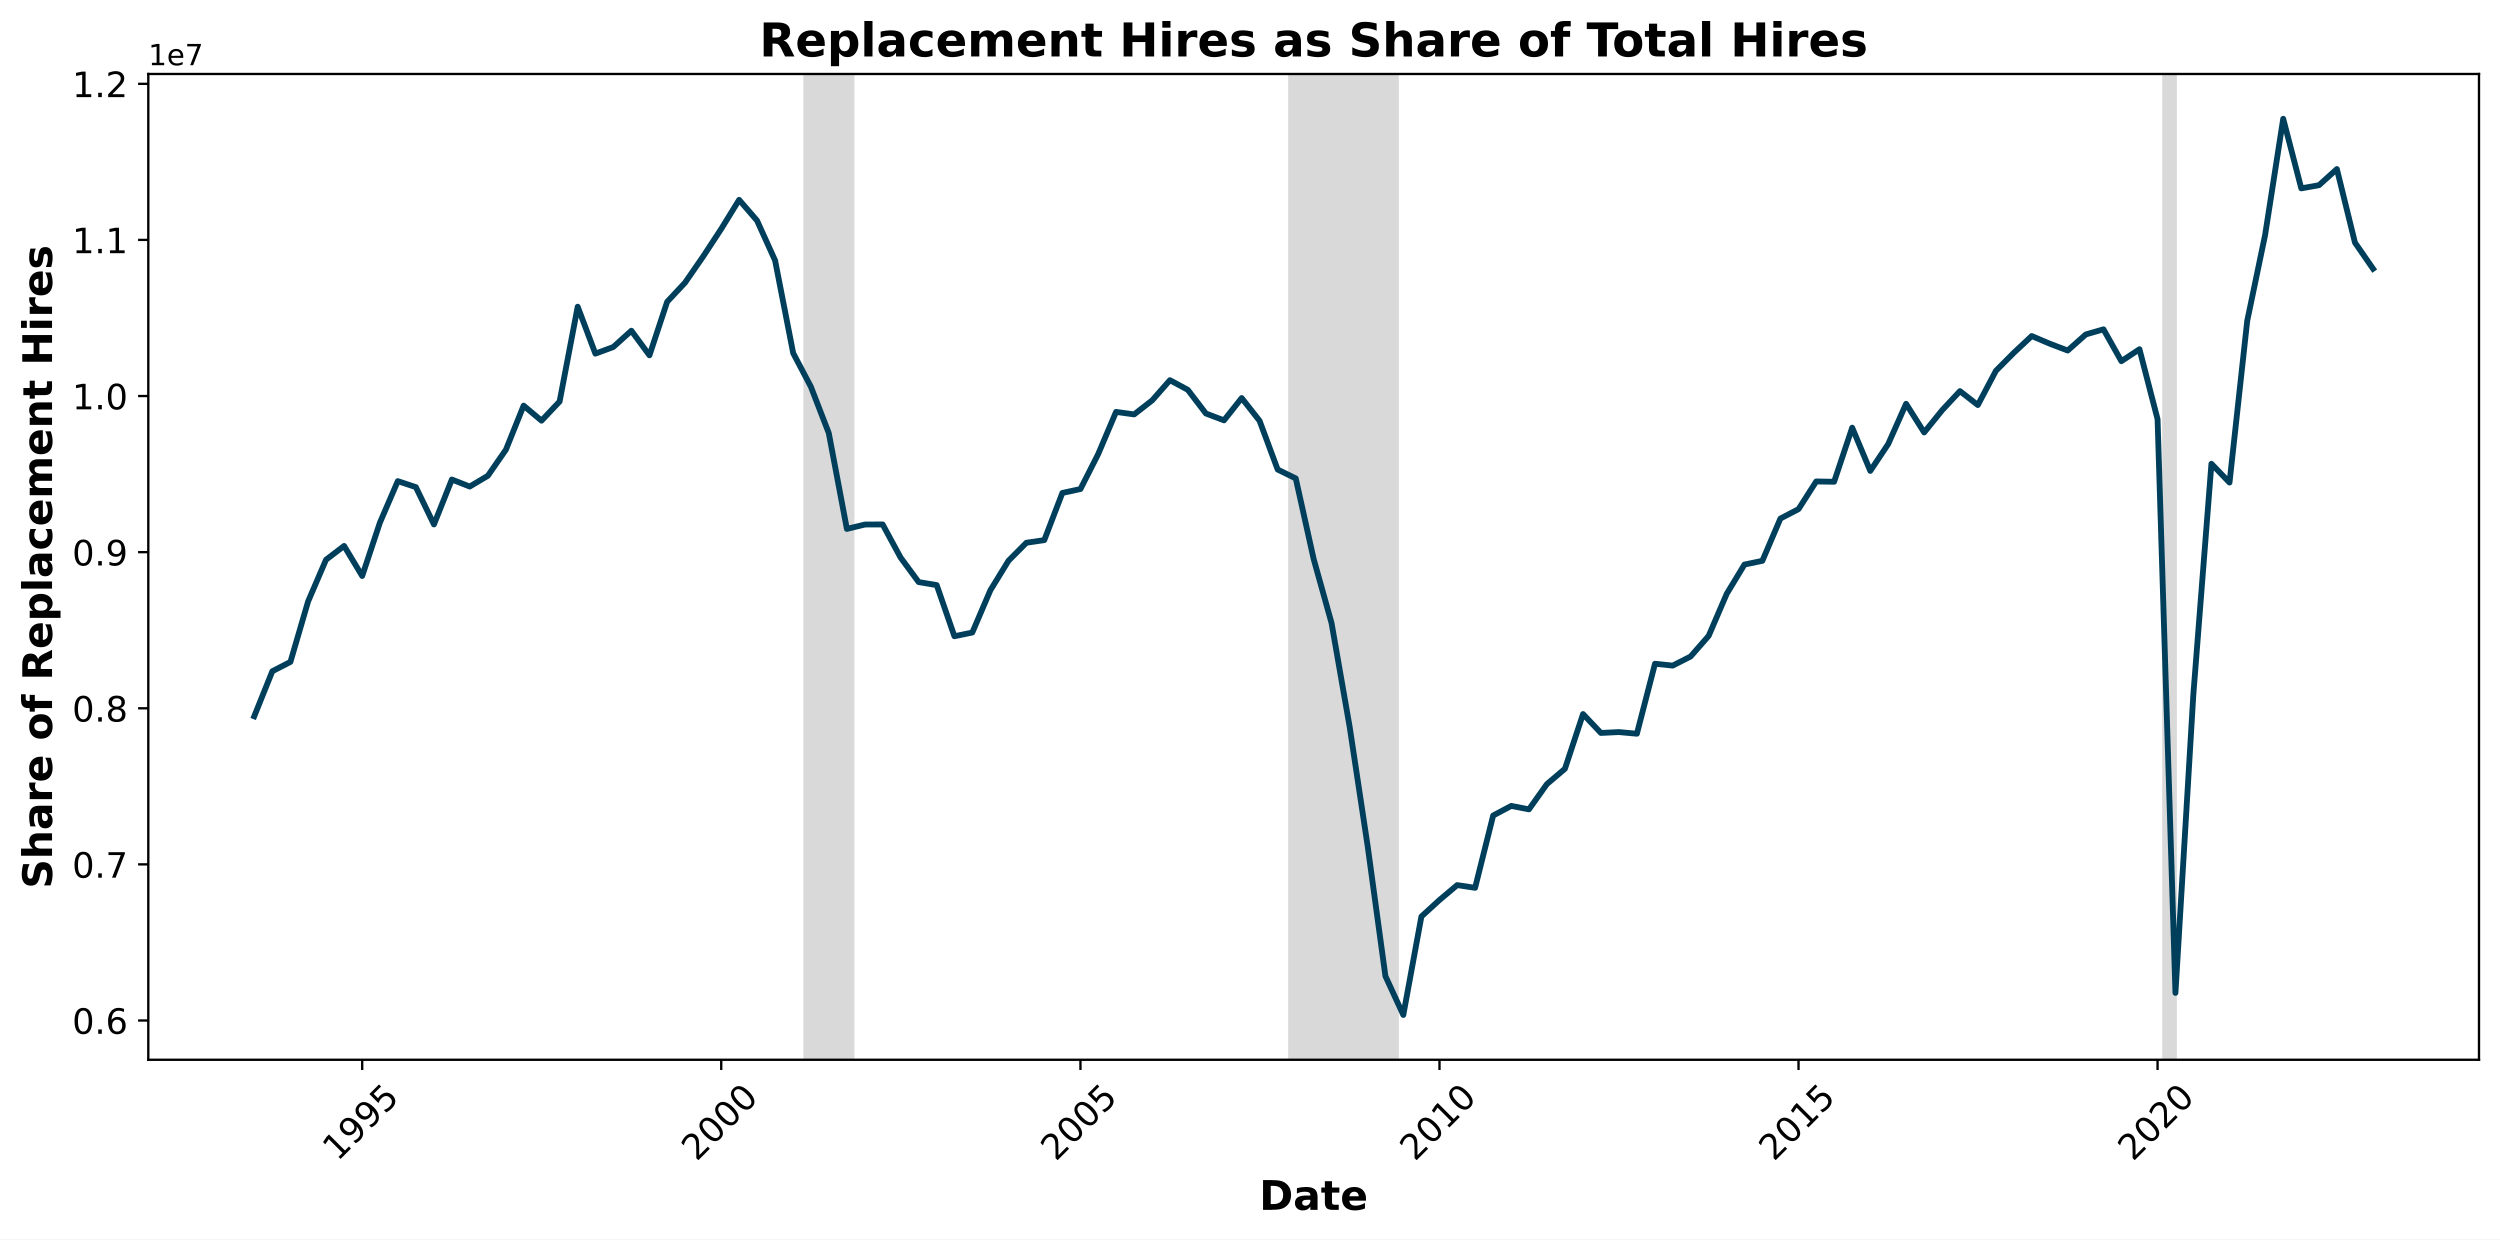
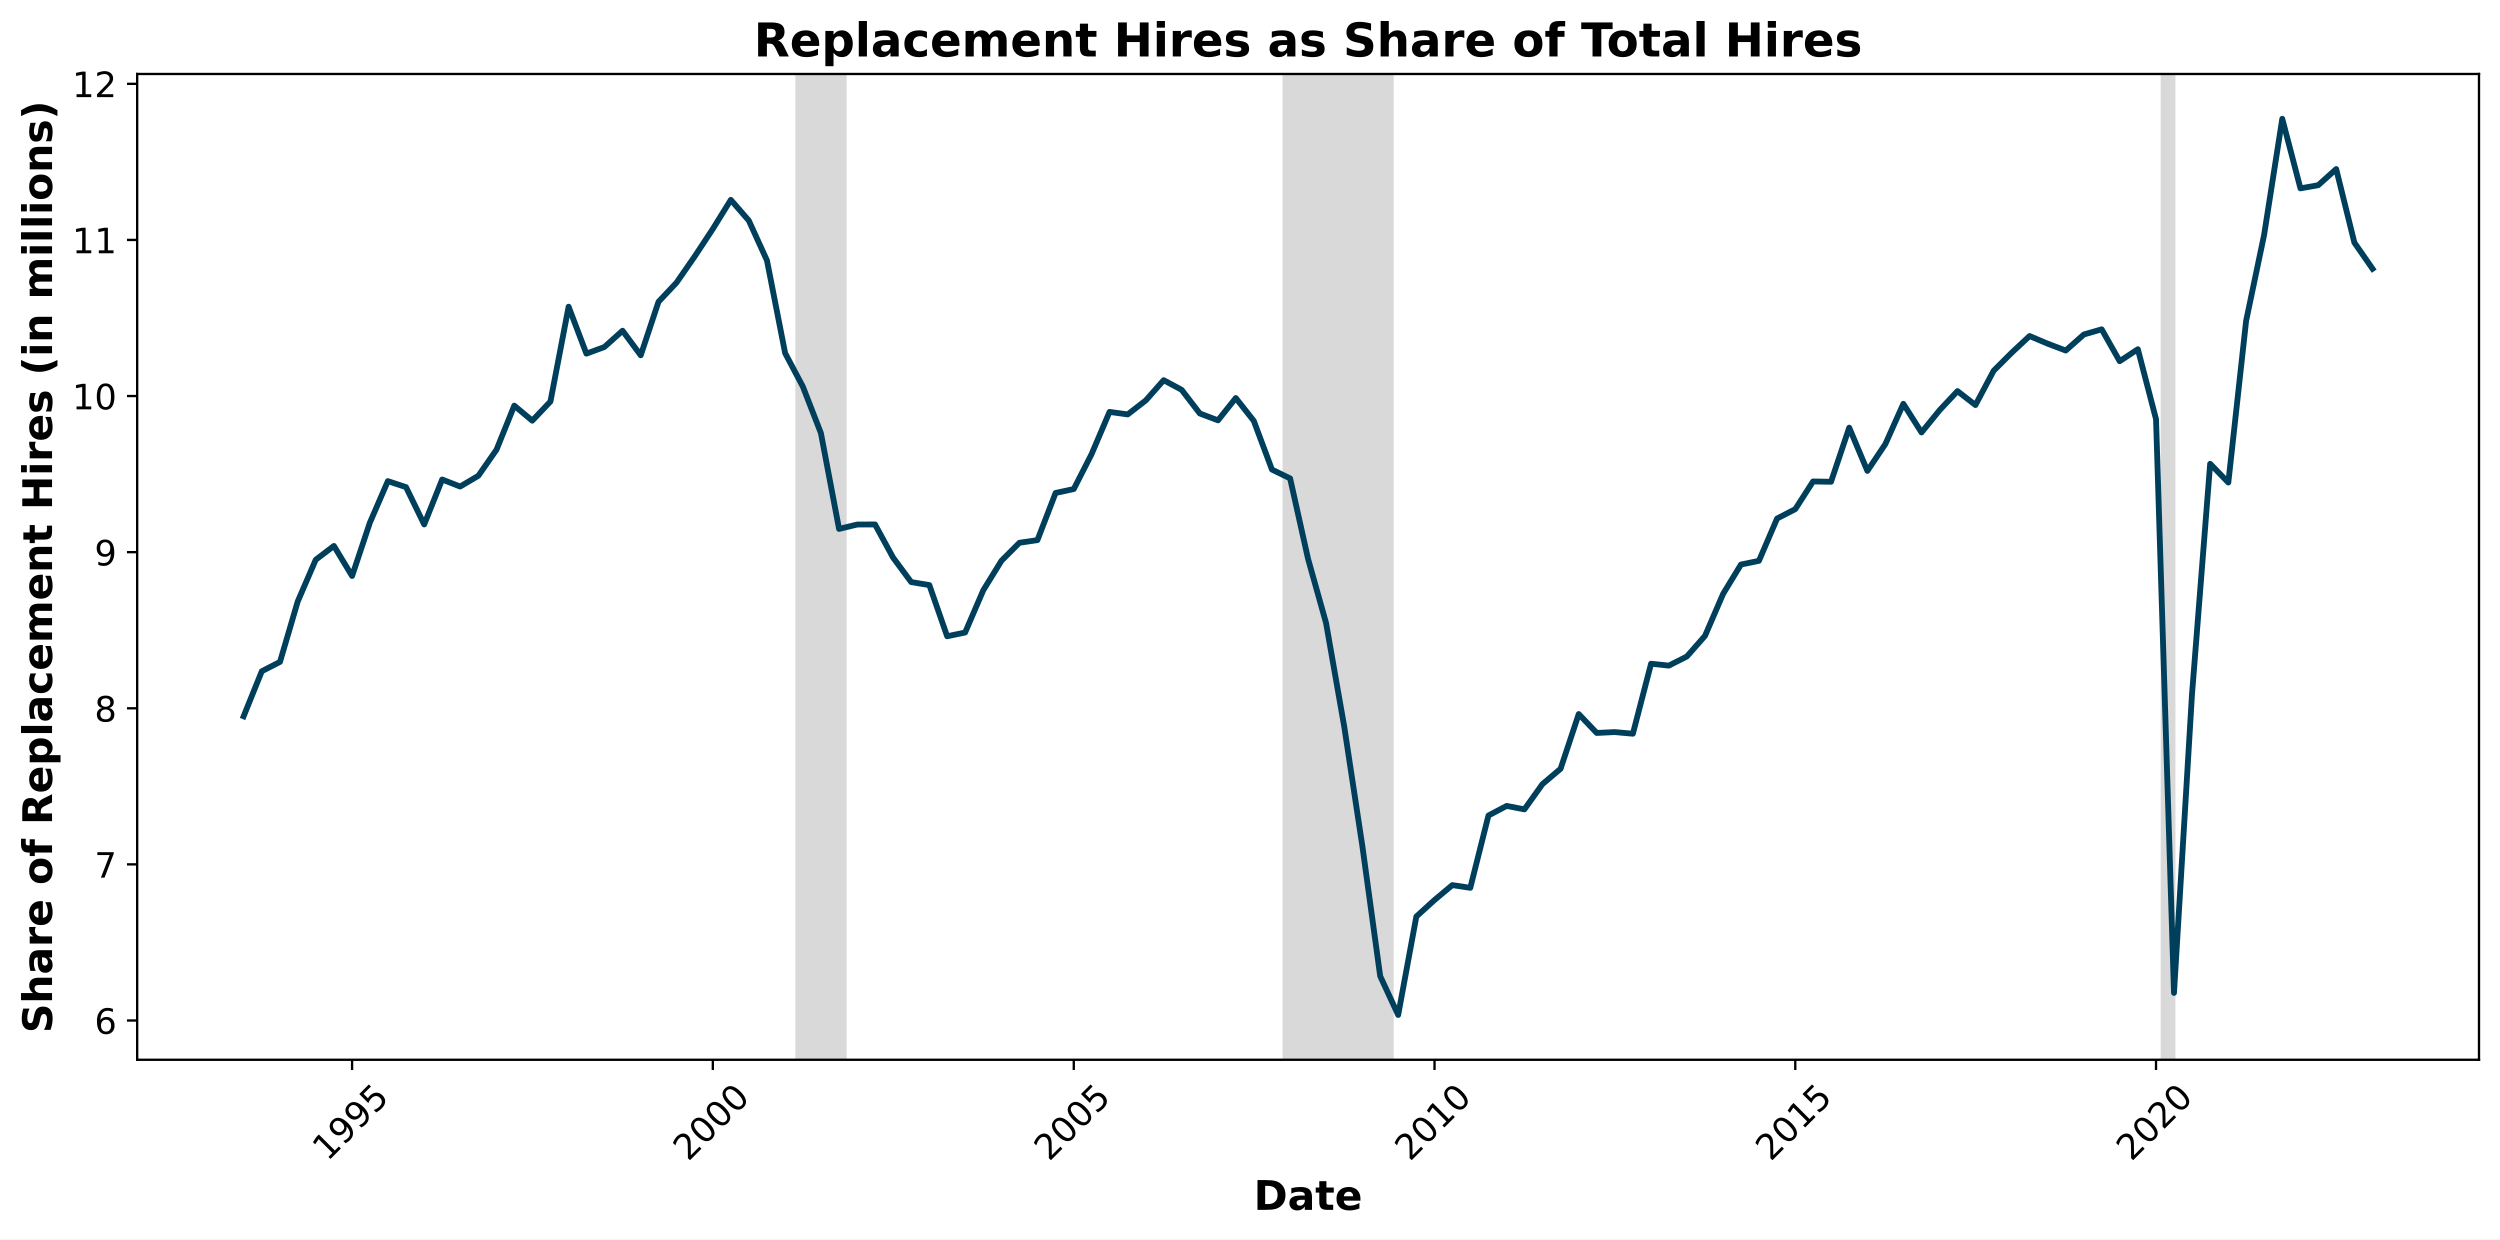
- <svg xmlns="http://www.w3.org/2000/svg" xmlns:xlink="http://www.w3.org/1999/xlink" width="856.913pt" height="424.808pt" viewBox="0 0 856.913 424.808" version="1.1">
+ <svg xmlns="http://www.w3.org/2000/svg" xmlns:xlink="http://www.w3.org/1999/xlink" width="856.909pt" height="424.808pt" viewBox="0 0 856.909 424.808" version="1.1">
  <defs>
    <style type="text/css">*{stroke-linejoin: round; stroke-linecap: butt}</style>
  </defs>
  <g id="figure_1">
    <g id="patch_1">
-       <path d="M -0 424.808  L 856.913 424.808  L 856.913 0  L -0 0  z " style="fill: #ffffff" />
+       <path d="M 0 424.808  L 856.909 424.808  L 856.909 0  L 0 0  z " style="fill: #ffffff" />
    </g>
    <g id="axes_1">
      <g id="patch_2">
-         <path d="M 50.833 363.252  L 849.713 363.252  L 849.713 25.358  L 50.833 25.358  z " style="fill: #ffffff" />
+         <path d="M 47.019 363.252  L 849.709 363.252  L 849.709 25.358  L 47.019 25.358  z " style="fill: #ffffff" />
      </g>
      <g id="patch_3">
-         <path d="M 275.853 363.252  L 292.365 363.252  L 292.365 25.358  L 275.853 25.358  z " clip-path="url(#p72fdcafdb3)" style="fill: #808080; opacity: 0.3; stroke: #808080; stroke-linejoin: miter" />
+         <path d="M 273.113 363.252  L 289.703 363.252  L 289.703 25.358  L 273.113 25.358  z " clip-path="url(#pfac99961f2)" style="fill: #808080; opacity: 0.3; stroke: #808080; stroke-linejoin: miter" />
      </g>
      <g id="patch_4">
-         <path d="M 442.051 363.252  L 478.984 363.252  L 478.984 25.358  L 442.051 25.358  z " clip-path="url(#p72fdcafdb3)" style="fill: #808080; opacity: 0.3; stroke: #808080; stroke-linejoin: miter" />
+         <path d="M 440.103 363.252  L 477.212 363.252  L 477.212 25.358  L 440.103 25.358  z " clip-path="url(#pfac99961f2)" style="fill: #808080; opacity: 0.3; stroke: #808080; stroke-linejoin: miter" />
      </g>
      <g id="patch_5">
-         <path d="M 741.624 363.252  L 745.668 363.252  L 745.668 25.358  L 741.624 25.358  z " clip-path="url(#p72fdcafdb3)" style="fill: #808080; opacity: 0.3; stroke: #808080; stroke-linejoin: miter" />
+         <path d="M 741.105 363.252  L 745.168 363.252  L 745.168 25.358  L 741.105 25.358  z " clip-path="url(#pfac99961f2)" style="fill: #808080; opacity: 0.3; stroke: #808080; stroke-linejoin: miter" />
      </g>
      <g id="matplotlib.axis_1">
        <g id="xtick_1">
          <g id="line2d_1">
            <defs>
-               <path id="m85fcc2d4ce" d="M 0 0  L 0 3.5  " style="stroke: #000000; stroke-width: 0.8" />
+               <path id="m8c2d6edac1" d="M 0 0  L 0 3.5  " style="stroke: #000000; stroke-width: 0.8" />
            </defs>
            <g>
-               <use xlink:href="#m85fcc2d4ce" x="124.146" y="363.252" style="stroke: #000000; stroke-width: 0.8" />
+               <use xlink:href="#m8c2d6edac1" x="120.682" y="363.252" style="stroke: #000000; stroke-width: 0.8" />
            </g>
          </g>
          <g id="text_1">
-             <g transform="translate(115.6899 398.2943) rotate(-45) scale(0.12 -0.12)">
+             <g transform="translate(112.2258 398.2943) rotate(-45) scale(0.12 -0.12)">
              <defs>
                <path id="DejaVuSans-31" d="M 794 531  L 1825 531  L 1825 4091  L 703 3866  L 703 4441  L 1819 4666  L 2450 4666  L 2450 531  L 3481 531  L 3481 0  L 794 0  L 794 531  z " transform="scale(0.015625)" />
                <path id="DejaVuSans-39" d="M 703 97  L 703 672  Q 941 559 1184 500  Q 1428 441 1663 441  Q 2288 441 2617 861  Q 2947 1281 2994 2138  Q 2813 1869 2534 1725  Q 2256 1581 1919 1581  Q 1219 1581 811 2004  Q 403 2428 403 3163  Q 403 3881 828 4315  Q 1253 4750 1959 4750  Q 2769 4750 3195 4129  Q 3622 3509 3622 2328  Q 3622 1225 3098 567  Q 2575 -91 1691 -91  Q 1453 -91 1209 -44  Q 966 3 703 97  z M 1959 2075  Q 2384 2075 2632 2365  Q 2881 2656 2881 3163  Q 2881 3666 2632 3958  Q 2384 4250 1959 4250  Q 1534 4250 1286 3958  Q 1038 3666 1038 3163  Q 1038 2656 1286 2365  Q 1534 2075 1959 2075  z " transform="scale(0.015625)" />
                <path id="DejaVuSans-35" d="M 691 4666  L 3169 4666  L 3169 4134  L 1269 4134  L 1269 2991  Q 1406 3038 1543 3061  Q 1681 3084 1819 3084  Q 2600 3084 3056 2656  Q 3513 2228 3513 1497  Q 3513 744 3044 326  Q 2575 -91 1722 -91  Q 1428 -91 1123 -41  Q 819 9 494 109  L 494 744  Q 775 591 1075 516  Q 1375 441 1709 441  Q 2250 441 2565 725  Q 2881 1009 2881 1497  Q 2881 1984 2565 2268  Q 2250 2553 1709 2553  Q 1456 2553 1204 2497  Q 953 2441 691 2322  L 691 4666  z " transform="scale(0.015625)" />
              </defs>
              <use xlink:href="#DejaVuSans-31" />
              <use xlink:href="#DejaVuSans-39" transform="translate(63.62305 0)" />
              <use xlink:href="#DejaVuSans-39" transform="translate(127.2461 0)" />
              <use xlink:href="#DejaVuSans-35" transform="translate(190.8691 0)" />
            </g>
          </g>
        </g>
        <g id="xtick_2">
          <g id="line2d_2">
            <g>
-               <use xlink:href="#m85fcc2d4ce" x="247.21" y="363.252" style="stroke: #000000; stroke-width: 0.8" />
+               <use xlink:href="#m8c2d6edac1" x="244.333" y="363.252" style="stroke: #000000; stroke-width: 0.8" />
            </g>
          </g>
          <g id="text_2">
-             <g transform="translate(238.7542 398.2943) rotate(-45) scale(0.12 -0.12)">
+             <g transform="translate(235.877 398.2943) rotate(-45) scale(0.12 -0.12)">
              <defs>
                <path id="DejaVuSans-32" d="M 1228 531  L 3431 531  L 3431 0  L 469 0  L 469 531  Q 828 903 1448 1529  Q 2069 2156 2228 2338  Q 2531 2678 2651 2914  Q 2772 3150 2772 3378  Q 2772 3750 2511 3984  Q 2250 4219 1831 4219  Q 1534 4219 1204 4116  Q 875 4013 500 3803  L 500 4441  Q 881 4594 1212 4672  Q 1544 4750 1819 4750  Q 2544 4750 2975 4387  Q 3406 4025 3406 3419  Q 3406 3131 3298 2873  Q 3191 2616 2906 2266  Q 2828 2175 2409 1742  Q 1991 1309 1228 531  z " transform="scale(0.015625)" />
                <path id="DejaVuSans-30" d="M 2034 4250  Q 1547 4250 1301 3770  Q 1056 3291 1056 2328  Q 1056 1369 1301 889  Q 1547 409 2034 409  Q 2525 409 2770 889  Q 3016 1369 3016 2328  Q 3016 3291 2770 3770  Q 2525 4250 2034 4250  z M 2034 4750  Q 2819 4750 3233 4129  Q 3647 3509 3647 2328  Q 3647 1150 3233 529  Q 2819 -91 2034 -91  Q 1250 -91 836 529  Q 422 1150 422 2328  Q 422 3509 836 4129  Q 1250 4750 2034 4750  z " transform="scale(0.015625)" />
              </defs>
              <use xlink:href="#DejaVuSans-32" />
              <use xlink:href="#DejaVuSans-30" transform="translate(63.62305 0)" />
              <use xlink:href="#DejaVuSans-30" transform="translate(127.2461 0)" />
              <use xlink:href="#DejaVuSans-30" transform="translate(190.8691 0)" />
            </g>
          </g>
        </g>
        <g id="xtick_3">
          <g id="line2d_3">
            <g>
-               <use xlink:href="#m85fcc2d4ce" x="370.342" y="363.252" style="stroke: #000000; stroke-width: 0.8" />
+               <use xlink:href="#m8c2d6edac1" x="368.052" y="363.252" style="stroke: #000000; stroke-width: 0.8" />
            </g>
          </g>
          <g id="text_3">
-             <g transform="translate(361.8859 398.2943) rotate(-45) scale(0.12 -0.12)">
+             <g transform="translate(359.5959 398.2943) rotate(-45) scale(0.12 -0.12)">
              <use xlink:href="#DejaVuSans-32" />
              <use xlink:href="#DejaVuSans-30" transform="translate(63.62305 0)" />
              <use xlink:href="#DejaVuSans-30" transform="translate(127.2461 0)" />
              <use xlink:href="#DejaVuSans-35" transform="translate(190.8691 0)" />
            </g>
          </g>
        </g>
        <g id="xtick_4">
          <g id="line2d_4">
            <g>
-               <use xlink:href="#m85fcc2d4ce" x="493.406" y="363.252" style="stroke: #000000; stroke-width: 0.8" />
+               <use xlink:href="#m8c2d6edac1" x="491.703" y="363.252" style="stroke: #000000; stroke-width: 0.8" />
            </g>
          </g>
          <g id="text_4">
-             <g transform="translate(484.9502 398.2943) rotate(-45) scale(0.12 -0.12)">
+             <g transform="translate(483.2471 398.2943) rotate(-45) scale(0.12 -0.12)">
              <use xlink:href="#DejaVuSans-32" />
              <use xlink:href="#DejaVuSans-30" transform="translate(63.62305 0)" />
              <use xlink:href="#DejaVuSans-31" transform="translate(127.2461 0)" />
              <use xlink:href="#DejaVuSans-30" transform="translate(190.8691 0)" />
            </g>
          </g>
        </g>
        <g id="xtick_5">
          <g id="line2d_5">
            <g>
-               <use xlink:href="#m85fcc2d4ce" x="616.471" y="363.252" style="stroke: #000000; stroke-width: 0.8" />
+               <use xlink:href="#m8c2d6edac1" x="615.354" y="363.252" style="stroke: #000000; stroke-width: 0.8" />
            </g>
          </g>
          <g id="text_5">
-             <g transform="translate(608.0145 398.2943) rotate(-45) scale(0.12 -0.12)">
+             <g transform="translate(606.8983 398.2943) rotate(-45) scale(0.12 -0.12)">
              <use xlink:href="#DejaVuSans-32" />
              <use xlink:href="#DejaVuSans-30" transform="translate(63.62305 0)" />
              <use xlink:href="#DejaVuSans-31" transform="translate(127.2461 0)" />
              <use xlink:href="#DejaVuSans-35" transform="translate(190.8691 0)" />
            </g>
          </g>
        </g>
        <g id="xtick_6">
          <g id="line2d_6">
            <g>
-               <use xlink:href="#m85fcc2d4ce" x="739.535" y="363.252" style="stroke: #000000; stroke-width: 0.8" />
+               <use xlink:href="#m8c2d6edac1" x="739.006" y="363.252" style="stroke: #000000; stroke-width: 0.8" />
            </g>
          </g>
          <g id="text_6">
-             <g transform="translate(731.0788 398.2943) rotate(-45) scale(0.12 -0.12)">
+             <g transform="translate(730.5495 398.2943) rotate(-45) scale(0.12 -0.12)">
              <use xlink:href="#DejaVuSans-32" />
              <use xlink:href="#DejaVuSans-30" transform="translate(63.62305 0)" />
              <use xlink:href="#DejaVuSans-32" transform="translate(127.2461 0)" />
              <use xlink:href="#DejaVuSans-30" transform="translate(190.8691 0)" />
            </g>
          </g>
        </g>
        <g id="text_7">
-           <g transform="translate(431.6444 414.6968) scale(0.14 -0.14)">
+           <g transform="translate(429.7356 414.6968) scale(0.14 -0.14)">
            <defs>
              <path id="DejaVuSans-Bold-44" d="M 1791 3756  L 1791 909  L 2222 909  Q 2959 909 3348 1275  Q 3738 1641 3738 2338  Q 3738 3031 3350 3393  Q 2963 3756 2222 3756  L 1791 3756  z M 588 4666  L 1856 4666  Q 2919 4666 3439 4514  Q 3959 4363 4331 4000  Q 4659 3684 4818 3271  Q 4978 2859 4978 2338  Q 4978 1809 4818 1395  Q 4659 981 4331 666  Q 3956 303 3431 151  Q 2906 0 1856 0  L 588 0  L 588 4666  z " transform="scale(0.015625)" />
              <path id="DejaVuSans-Bold-61" d="M 2106 1575  Q 1756 1575 1579 1456  Q 1403 1338 1403 1106  Q 1403 894 1545 773  Q 1688 653 1941 653  Q 2256 653 2472 879  Q 2688 1106 2688 1447  L 2688 1575  L 2106 1575  z M 3816 1997  L 3816 0  L 2688 0  L 2688 519  Q 2463 200 2181 54  Q 1900 -91 1497 -91  Q 953 -91 614 226  Q 275 544 275 1050  Q 275 1666 698 1953  Q 1122 2241 2028 2241  L 2688 2241  L 2688 2328  Q 2688 2594 2478 2717  Q 2269 2841 1825 2841  Q 1466 2841 1156 2769  Q 847 2697 581 2553  L 581 3406  Q 941 3494 1303 3539  Q 1666 3584 2028 3584  Q 2975 3584 3395 3211  Q 3816 2838 3816 1997  z " transform="scale(0.015625)" />
              <path id="DejaVuSans-Bold-74" d="M 1759 4494  L 1759 3500  L 2913 3500  L 2913 2700  L 1759 2700  L 1759 1216  Q 1759 972 1856 886  Q 1953 800 2241 800  L 2816 800  L 2816 0  L 1856 0  Q 1194 0 917 276  Q 641 553 641 1216  L 641 2700  L 84 2700  L 84 3500  L 641 3500  L 641 4494  L 1759 4494  z " transform="scale(0.015625)" />
              <path id="DejaVuSans-Bold-65" d="M 4031 1759  L 4031 1441  L 1416 1441  Q 1456 1047 1700 850  Q 1944 653 2381 653  Q 2734 653 3104 758  Q 3475 863 3866 1075  L 3866 213  Q 3469 63 3072 -14  Q 2675 -91 2278 -91  Q 1328 -91 801 392  Q 275 875 275 1747  Q 275 2603 792 3093  Q 1309 3584 2216 3584  Q 3041 3584 3536 3087  Q 4031 2591 4031 1759  z M 2881 2131  Q 2881 2450 2695 2645  Q 2509 2841 2209 2841  Q 1884 2841 1681 2658  Q 1478 2475 1428 2131  L 2881 2131  z " transform="scale(0.015625)" />
            </defs>
            <use xlink:href="#DejaVuSans-Bold-44" />
            <use xlink:href="#DejaVuSans-Bold-61" transform="translate(83.00781 0)" />
            <use xlink:href="#DejaVuSans-Bold-74" transform="translate(150.4883 0)" />
            <use xlink:href="#DejaVuSans-Bold-65" transform="translate(198.291 0)" />
          </g>
        </g>
      </g>
      <g id="matplotlib.axis_2">
        <g id="ytick_1">
          <g id="line2d_7">
            <defs>
-               <path id="m4673cfbac4" d="M 0 0  L -3.5 0  " style="stroke: #000000; stroke-width: 0.8" />
+               <path id="m850dc42716" d="M 0 0  L -3.5 0  " style="stroke: #000000; stroke-width: 0.8" />
            </defs>
            <g>
-               <use xlink:href="#m4673cfbac4" x="50.833" y="349.794" style="stroke: #000000; stroke-width: 0.8" />
+               <use xlink:href="#m850dc42716" x="47.019" y="349.794" style="stroke: #000000; stroke-width: 0.8" />
            </g>
          </g>
          <g id="text_8">
-             <g transform="translate(24.74938 354.353) scale(0.12 -0.12)">
-               <defs>
-                 <path id="DejaVuSans-2e" d="M 684 794  L 1344 794  L 1344 0  L 684 0  L 684 794  z " transform="scale(0.015625)" />
+             <g transform="translate(32.38437 354.353) scale(0.12 -0.12)">
+               <defs>
                <path id="DejaVuSans-36" d="M 2113 2584  Q 1688 2584 1439 2293  Q 1191 2003 1191 1497  Q 1191 994 1439 701  Q 1688 409 2113 409  Q 2538 409 2786 701  Q 3034 994 3034 1497  Q 3034 2003 2786 2293  Q 2538 2584 2113 2584  z M 3366 4563  L 3366 3988  Q 3128 4100 2886 4159  Q 2644 4219 2406 4219  Q 1781 4219 1451 3797  Q 1122 3375 1075 2522  Q 1259 2794 1537 2939  Q 1816 3084 2150 3084  Q 2853 3084 3261 2657  Q 3669 2231 3669 1497  Q 3669 778 3244 343  Q 2819 -91 2113 -91  Q 1303 -91 875 529  Q 447 1150 447 2328  Q 447 3434 972 4092  Q 1497 4750 2381 4750  Q 2619 4750 2861 4703  Q 3103 4656 3366 4563  z " transform="scale(0.015625)" />
              </defs>
-               <use xlink:href="#DejaVuSans-30" />
-               <use xlink:href="#DejaVuSans-2e" transform="translate(63.62305 0)" />
-               <use xlink:href="#DejaVuSans-36" transform="translate(95.41016 0)" />
+               <use xlink:href="#DejaVuSans-36" />
            </g>
          </g>
        </g>
        <g id="ytick_2">
          <g id="line2d_8">
            <g>
-               <use xlink:href="#m4673cfbac4" x="50.833" y="296.283" style="stroke: #000000; stroke-width: 0.8" />
+               <use xlink:href="#m850dc42716" x="47.019" y="296.283" style="stroke: #000000; stroke-width: 0.8" />
            </g>
          </g>
          <g id="text_9">
-             <g transform="translate(24.74938 300.8422) scale(0.12 -0.12)">
+             <g transform="translate(32.38437 300.8422) scale(0.12 -0.12)">
              <defs>
                <path id="DejaVuSans-37" d="M 525 4666  L 3525 4666  L 3525 4397  L 1831 0  L 1172 0  L 2766 4134  L 525 4134  L 525 4666  z " transform="scale(0.015625)" />
              </defs>
-               <use xlink:href="#DejaVuSans-30" />
-               <use xlink:href="#DejaVuSans-2e" transform="translate(63.62305 0)" />
-               <use xlink:href="#DejaVuSans-37" transform="translate(95.41016 0)" />
+               <use xlink:href="#DejaVuSans-37" />
            </g>
          </g>
        </g>
        <g id="ytick_3">
          <g id="line2d_9">
            <g>
-               <use xlink:href="#m4673cfbac4" x="50.833" y="242.772" style="stroke: #000000; stroke-width: 0.8" />
+               <use xlink:href="#m850dc42716" x="47.019" y="242.772" style="stroke: #000000; stroke-width: 0.8" />
            </g>
          </g>
          <g id="text_10">
-             <g transform="translate(24.74938 247.3314) scale(0.12 -0.12)">
+             <g transform="translate(32.38437 247.3314) scale(0.12 -0.12)">
              <defs>
                <path id="DejaVuSans-38" d="M 2034 2216  Q 1584 2216 1326 1975  Q 1069 1734 1069 1313  Q 1069 891 1326 650  Q 1584 409 2034 409  Q 2484 409 2743 651  Q 3003 894 3003 1313  Q 3003 1734 2745 1975  Q 2488 2216 2034 2216  z M 1403 2484  Q 997 2584 770 2862  Q 544 3141 544 3541  Q 544 4100 942 4425  Q 1341 4750 2034 4750  Q 2731 4750 3128 4425  Q 3525 4100 3525 3541  Q 3525 3141 3298 2862  Q 3072 2584 2669 2484  Q 3125 2378 3379 2068  Q 3634 1759 3634 1313  Q 3634 634 3220 271  Q 2806 -91 2034 -91  Q 1263 -91 848 271  Q 434 634 434 1313  Q 434 1759 690 2068  Q 947 2378 1403 2484  z M 1172 3481  Q 1172 3119 1398 2916  Q 1625 2713 2034 2713  Q 2441 2713 2670 2916  Q 2900 3119 2900 3481  Q 2900 3844 2670 4047  Q 2441 4250 2034 4250  Q 1625 4250 1398 4047  Q 1172 3844 1172 3481  z " transform="scale(0.015625)" />
              </defs>
-               <use xlink:href="#DejaVuSans-30" />
-               <use xlink:href="#DejaVuSans-2e" transform="translate(63.62305 0)" />
-               <use xlink:href="#DejaVuSans-38" transform="translate(95.41016 0)" />
+               <use xlink:href="#DejaVuSans-38" />
            </g>
          </g>
        </g>
        <g id="ytick_4">
          <g id="line2d_10">
            <g>
-               <use xlink:href="#m4673cfbac4" x="50.833" y="189.261" style="stroke: #000000; stroke-width: 0.8" />
+               <use xlink:href="#m850dc42716" x="47.019" y="189.261" style="stroke: #000000; stroke-width: 0.8" />
            </g>
          </g>
          <g id="text_11">
-             <g transform="translate(24.74938 193.8205) scale(0.12 -0.12)">
-               <use xlink:href="#DejaVuSans-30" />
-               <use xlink:href="#DejaVuSans-2e" transform="translate(63.62305 0)" />
-               <use xlink:href="#DejaVuSans-39" transform="translate(95.41016 0)" />
+             <g transform="translate(32.38437 193.8205) scale(0.12 -0.12)">
+               <use xlink:href="#DejaVuSans-39" />
            </g>
          </g>
        </g>
        <g id="ytick_5">
          <g id="line2d_11">
            <g>
-               <use xlink:href="#m4673cfbac4" x="50.833" y="135.751" style="stroke: #000000; stroke-width: 0.8" />
+               <use xlink:href="#m850dc42716" x="47.019" y="135.751" style="stroke: #000000; stroke-width: 0.8" />
            </g>
          </g>
          <g id="text_12">
            <g transform="translate(24.74938 140.3097) scale(0.12 -0.12)">
              <use xlink:href="#DejaVuSans-31" />
-               <use xlink:href="#DejaVuSans-2e" transform="translate(63.62305 0)" />
-               <use xlink:href="#DejaVuSans-30" transform="translate(95.41016 0)" />
+               <use xlink:href="#DejaVuSans-30" transform="translate(63.62305 0)" />
            </g>
          </g>
        </g>
        <g id="ytick_6">
          <g id="line2d_12">
            <g>
-               <use xlink:href="#m4673cfbac4" x="50.833" y="82.24" style="stroke: #000000; stroke-width: 0.8" />
+               <use xlink:href="#m850dc42716" x="47.019" y="82.24" style="stroke: #000000; stroke-width: 0.8" />
            </g>
          </g>
          <g id="text_13">
            <g transform="translate(24.74938 86.79888) scale(0.12 -0.12)">
              <use xlink:href="#DejaVuSans-31" />
-               <use xlink:href="#DejaVuSans-2e" transform="translate(63.62305 0)" />
-               <use xlink:href="#DejaVuSans-31" transform="translate(95.41016 0)" />
+               <use xlink:href="#DejaVuSans-31" transform="translate(63.62305 0)" />
            </g>
          </g>
        </g>
        <g id="ytick_7">
          <g id="line2d_13">
            <g>
-               <use xlink:href="#m4673cfbac4" x="50.833" y="28.729" style="stroke: #000000; stroke-width: 0.8" />
+               <use xlink:href="#m850dc42716" x="47.019" y="28.729" style="stroke: #000000; stroke-width: 0.8" />
            </g>
          </g>
          <g id="text_14">
            <g transform="translate(24.74938 33.28805) scale(0.12 -0.12)">
              <use xlink:href="#DejaVuSans-31" />
-               <use xlink:href="#DejaVuSans-2e" transform="translate(63.62305 0)" />
-               <use xlink:href="#DejaVuSans-32" transform="translate(95.41016 0)" />
+               <use xlink:href="#DejaVuSans-32" transform="translate(63.62305 0)" />
            </g>
          </g>
        </g>
        <g id="text_15">
-           <g transform="translate(17.83781 304.582) rotate(-90) scale(0.14 -0.14)">
+           <g transform="translate(17.83781 354.0884) rotate(-90) scale(0.14 -0.14)">
            <defs>
              <path id="DejaVuSans-Bold-53" d="M 3834 4519  L 3834 3531  Q 3450 3703 3084 3790  Q 2719 3878 2394 3878  Q 1963 3878 1756 3759  Q 1550 3641 1550 3391  Q 1550 3203 1689 3098  Q 1828 2994 2194 2919  L 2706 2816  Q 3484 2659 3812 2340  Q 4141 2022 4141 1434  Q 4141 663 3683 286  Q 3225 -91 2284 -91  Q 1841 -91 1394 -6  Q 947 78 500 244  L 500 1259  Q 947 1022 1364 901  Q 1781 781 2169 781  Q 2563 781 2772 912  Q 2981 1044 2981 1288  Q 2981 1506 2839 1625  Q 2697 1744 2272 1838  L 1806 1941  Q 1106 2091 782 2419  Q 459 2747 459 3303  Q 459 4000 909 4375  Q 1359 4750 2203 4750  Q 2588 4750 2994 4692  Q 3400 4634 3834 4519  z " transform="scale(0.015625)" />
              <path id="DejaVuSans-Bold-68" d="M 4056 2131  L 4056 0  L 2931 0  L 2931 347  L 2931 1625  Q 2931 2084 2911 2256  Q 2891 2428 2841 2509  Q 2775 2619 2662 2680  Q 2550 2741 2406 2741  Q 2056 2741 1856 2470  Q 1656 2200 1656 1722  L 1656 0  L 538 0  L 538 4863  L 1656 4863  L 1656 2988  Q 1909 3294 2193 3439  Q 2478 3584 2822 3584  Q 3428 3584 3742 3212  Q 4056 2841 4056 2131  z " transform="scale(0.015625)" />
              <path id="DejaVuSans-Bold-72" d="M 3138 2547  Q 2991 2616 2845 2648  Q 2700 2681 2553 2681  Q 2122 2681 1889 2404  Q 1656 2128 1656 1613  L 1656 0  L 538 0  L 538 3500  L 1656 3500  L 1656 2925  Q 1872 3269 2151 3426  Q 2431 3584 2822 3584  Q 2878 3584 2943 3579  Q 3009 3575 3134 3559  L 3138 2547  z " transform="scale(0.015625)" />
              <path id="DejaVuSans-Bold-20" transform="scale(0.015625)" />
              <path id="DejaVuSans-Bold-6f" d="M 2203 2784  Q 1831 2784 1636 2517  Q 1441 2250 1441 1747  Q 1441 1244 1636 976  Q 1831 709 2203 709  Q 2569 709 2762 976  Q 2956 1244 2956 1747  Q 2956 2250 2762 2517  Q 2569 2784 2203 2784  z M 2203 3584  Q 3106 3584 3614 3096  Q 4122 2609 4122 1747  Q 4122 884 3614 396  Q 3106 -91 2203 -91  Q 1297 -91 786 396  Q 275 884 275 1747  Q 275 2609 786 3096  Q 1297 3584 2203 3584  z " transform="scale(0.015625)" />
              <path id="DejaVuSans-Bold-66" d="M 2841 4863  L 2841 4128  L 2222 4128  Q 1984 4128 1890 4042  Q 1797 3956 1797 3744  L 1797 3500  L 2753 3500  L 2753 2700  L 1797 2700  L 1797 0  L 678 0  L 678 2700  L 122 2700  L 122 3500  L 678 3500  L 678 3744  Q 678 4316 997 4589  Q 1316 4863 1984 4863  L 2841 4863  z " transform="scale(0.015625)" />
              <path id="DejaVuSans-Bold-52" d="M 2297 2597  Q 2675 2597 2839 2737  Q 3003 2878 3003 3200  Q 3003 3519 2839 3656  Q 2675 3794 2297 3794  L 1791 3794  L 1791 2597  L 2297 2597  z M 1791 1766  L 1791 0  L 588 0  L 588 4666  L 2425 4666  Q 3347 4666 3776 4356  Q 4206 4047 4206 3378  Q 4206 2916 3982 2619  Q 3759 2322 3309 2181  Q 3556 2125 3751 1926  Q 3947 1728 4147 1325  L 4800 0  L 3519 0  L 2950 1159  Q 2778 1509 2601 1637  Q 2425 1766 2131 1766  L 1791 1766  z " transform="scale(0.015625)" />
              <path id="DejaVuSans-Bold-70" d="M 1656 506  L 1656 -1331  L 538 -1331  L 538 3500  L 1656 3500  L 1656 2988  Q 1888 3294 2169 3439  Q 2450 3584 2816 3584  Q 3463 3584 3878 3070  Q 4294 2556 4294 1747  Q 4294 938 3878 423  Q 3463 -91 2816 -91  Q 2450 -91 2169 54  Q 1888 200 1656 506  z M 2400 2772  Q 2041 2772 1848 2508  Q 1656 2244 1656 1747  Q 1656 1250 1848 986  Q 2041 722 2400 722  Q 2759 722 2948 984  Q 3138 1247 3138 1747  Q 3138 2247 2948 2509  Q 2759 2772 2400 2772  z " transform="scale(0.015625)" />
              <path id="DejaVuSans-Bold-6c" d="M 538 4863  L 1656 4863  L 1656 0  L 538 0  L 538 4863  z " transform="scale(0.015625)" />
              <path id="DejaVuSans-Bold-63" d="M 3366 3391  L 3366 2478  Q 3138 2634 2908 2709  Q 2678 2784 2431 2784  Q 1963 2784 1702 2511  Q 1441 2238 1441 1747  Q 1441 1256 1702 982  Q 1963 709 2431 709  Q 2694 709 2930 787  Q 3166 866 3366 1019  L 3366 103  Q 3103 6 2833 -42  Q 2563 -91 2291 -91  Q 1344 -91 809 395  Q 275 881 275 1747  Q 275 2613 809 3098  Q 1344 3584 2291 3584  Q 2566 3584 2833 3536  Q 3100 3488 3366 3391  z " transform="scale(0.015625)" />
              <path id="DejaVuSans-Bold-6d" d="M 3781 2919  Q 3994 3244 4286 3414  Q 4578 3584 4928 3584  Q 5531 3584 5847 3212  Q 6163 2841 6163 2131  L 6163 0  L 5038 0  L 5038 1825  Q 5041 1866 5042 1909  Q 5044 1953 5044 2034  Q 5044 2406 4934 2573  Q 4825 2741 4581 2741  Q 4263 2741 4089 2478  Q 3916 2216 3909 1719  L 3909 0  L 2784 0  L 2784 1825  Q 2784 2406 2684 2573  Q 2584 2741 2328 2741  Q 2006 2741 1831 2477  Q 1656 2213 1656 1722  L 1656 0  L 531 0  L 531 3500  L 1656 3500  L 1656 2988  Q 1863 3284 2130 3434  Q 2397 3584 2719 3584  Q 3081 3584 3359 3409  Q 3638 3234 3781 2919  z " transform="scale(0.015625)" />
              <path id="DejaVuSans-Bold-6e" d="M 4056 2131  L 4056 0  L 2931 0  L 2931 347  L 2931 1631  Q 2931 2084 2911 2256  Q 2891 2428 2841 2509  Q 2775 2619 2662 2680  Q 2550 2741 2406 2741  Q 2056 2741 1856 2470  Q 1656 2200 1656 1722  L 1656 0  L 538 0  L 538 3500  L 1656 3500  L 1656 2988  Q 1909 3294 2193 3439  Q 2478 3584 2822 3584  Q 3428 3584 3742 3212  Q 4056 2841 4056 2131  z " transform="scale(0.015625)" />
              <path id="DejaVuSans-Bold-48" d="M 588 4666  L 1791 4666  L 1791 2888  L 3566 2888  L 3566 4666  L 4769 4666  L 4769 0  L 3566 0  L 3566 1978  L 1791 1978  L 1791 0  L 588 0  L 588 4666  z " transform="scale(0.015625)" />
              <path id="DejaVuSans-Bold-69" d="M 538 3500  L 1656 3500  L 1656 0  L 538 0  L 538 3500  z M 538 4863  L 1656 4863  L 1656 3950  L 538 3950  L 538 4863  z " transform="scale(0.015625)" />
              <path id="DejaVuSans-Bold-73" d="M 3272 3391  L 3272 2541  Q 2913 2691 2578 2766  Q 2244 2841 1947 2841  Q 1628 2841 1473 2761  Q 1319 2681 1319 2516  Q 1319 2381 1436 2309  Q 1553 2238 1856 2203  L 2053 2175  Q 2913 2066 3209 1816  Q 3506 1566 3506 1031  Q 3506 472 3093 190  Q 2681 -91 1863 -91  Q 1516 -91 1145 -36  Q 775 19 384 128  L 384 978  Q 719 816 1070 734  Q 1422 653 1784 653  Q 2113 653 2278 743  Q 2444 834 2444 1013  Q 2444 1163 2330 1236  Q 2216 1309 1875 1350  L 1678 1375  Q 931 1469 631 1722  Q 331 1975 331 2491  Q 331 3047 712 3315  Q 1094 3584 1881 3584  Q 2191 3584 2531 3537  Q 2872 3491 3272 3391  z " transform="scale(0.015625)" />
+               <path id="DejaVuSans-Bold-28" d="M 2413 -844  L 1484 -844  Q 1006 -72 778 623  Q 550 1319 550 2003  Q 550 2688 779 3389  Q 1009 4091 1484 4856  L 2413 4856  Q 2013 4116 1813 3408  Q 1613 2700 1613 2009  Q 1613 1319 1811 609  Q 2009 -100 2413 -844  z " transform="scale(0.015625)" />
+               <path id="DejaVuSans-Bold-29" d="M 513 -844  Q 913 -100 1113 609  Q 1313 1319 1313 2009  Q 1313 2700 1113 3408  Q 913 4116 513 4856  L 1441 4856  Q 1916 4091 2145 3389  Q 2375 2688 2375 2003  Q 2375 1319 2147 623  Q 1919 -72 1441 -844  L 513 -844  z " transform="scale(0.015625)" />
            </defs>
            <use xlink:href="#DejaVuSans-Bold-53" />
            <use xlink:href="#DejaVuSans-Bold-68" transform="translate(72.02148 0)" />
            <use xlink:href="#DejaVuSans-Bold-61" transform="translate(143.2129 0)" />
            <use xlink:href="#DejaVuSans-Bold-72" transform="translate(210.6934 0)" />
            <use xlink:href="#DejaVuSans-Bold-65" transform="translate(260.0098 0)" />
            <use xlink:href="#DejaVuSans-Bold-20" transform="translate(327.832 0)" />
            <use xlink:href="#DejaVuSans-Bold-6f" transform="translate(362.6465 0)" />
            <use xlink:href="#DejaVuSans-Bold-66" transform="translate(431.3477 0)" />
            <use xlink:href="#DejaVuSans-Bold-20" transform="translate(474.8535 0)" />
            <use xlink:href="#DejaVuSans-Bold-52" transform="translate(509.668 0)" />
            <use xlink:href="#DejaVuSans-Bold-65" transform="translate(586.6699 0)" />
            <use xlink:href="#DejaVuSans-Bold-70" transform="translate(654.4922 0)" />
            <use xlink:href="#DejaVuSans-Bold-6c" transform="translate(726.0742 0)" />
            <use xlink:href="#DejaVuSans-Bold-61" transform="translate(760.3516 0)" />
            <use xlink:href="#DejaVuSans-Bold-63" transform="translate(827.832 0)" />
            <use xlink:href="#DejaVuSans-Bold-65" transform="translate(887.1094 0)" />
            <use xlink:href="#DejaVuSans-Bold-6d" transform="translate(954.9316 0)" />
            <use xlink:href="#DejaVuSans-Bold-65" transform="translate(1059.131 0)" />
            <use xlink:href="#DejaVuSans-Bold-6e" transform="translate(1126.953 0)" />
            <use xlink:href="#DejaVuSans-Bold-74" transform="translate(1198.145 0)" />
            <use xlink:href="#DejaVuSans-Bold-20" transform="translate(1245.947 0)" />
            <use xlink:href="#DejaVuSans-Bold-48" transform="translate(1280.762 0)" />
            <use xlink:href="#DejaVuSans-Bold-69" transform="translate(1364.453 0)" />
            <use xlink:href="#DejaVuSans-Bold-72" transform="translate(1398.73 0)" />
            <use xlink:href="#DejaVuSans-Bold-65" transform="translate(1448.047 0)" />
            <use xlink:href="#DejaVuSans-Bold-73" transform="translate(1515.869 0)" />
-           </g>
-         </g>
-         <g id="text_16">
-           <g transform="translate(50.83313 22.3575) scale(0.1 -0.1)">
-             <defs>
-               <path id="DejaVuSans-65" d="M 3597 1894  L 3597 1613  L 953 1613  Q 991 1019 1311 708  Q 1631 397 2203 397  Q 2534 397 2845 478  Q 3156 559 3463 722  L 3463 178  Q 3153 47 2828 -22  Q 2503 -91 2169 -91  Q 1331 -91 842 396  Q 353 884 353 1716  Q 353 2575 817 3079  Q 1281 3584 2069 3584  Q 2775 3584 3186 3129  Q 3597 2675 3597 1894  z M 3022 2063  Q 3016 2534 2758 2815  Q 2500 3097 2075 3097  Q 1594 3097 1305 2825  Q 1016 2553 972 2059  L 3022 2063  z " transform="scale(0.015625)" />
-             </defs>
-             <use xlink:href="#DejaVuSans-31" />
-             <use xlink:href="#DejaVuSans-65" transform="translate(63.62305 0)" />
-             <use xlink:href="#DejaVuSans-37" transform="translate(125.1465 0)" />
+             <use xlink:href="#DejaVuSans-Bold-20" transform="translate(1575.391 0)" />
+             <use xlink:href="#DejaVuSans-Bold-28" transform="translate(1610.205 0)" />
+             <use xlink:href="#DejaVuSans-Bold-69" transform="translate(1655.908 0)" />
+             <use xlink:href="#DejaVuSans-Bold-6e" transform="translate(1690.186 0)" />
+             <use xlink:href="#DejaVuSans-Bold-20" transform="translate(1761.377 0)" />
+             <use xlink:href="#DejaVuSans-Bold-6d" transform="translate(1796.191 0)" />
+             <use xlink:href="#DejaVuSans-Bold-69" transform="translate(1900.391 0)" />
+             <use xlink:href="#DejaVuSans-Bold-6c" transform="translate(1934.668 0)" />
+             <use xlink:href="#DejaVuSans-Bold-6c" transform="translate(1968.945 0)" />
+             <use xlink:href="#DejaVuSans-Bold-69" transform="translate(2003.223 0)" />
+             <use xlink:href="#DejaVuSans-Bold-6f" transform="translate(2037.5 0)" />
+             <use xlink:href="#DejaVuSans-Bold-6e" transform="translate(2106.201 0)" />
+             <use xlink:href="#DejaVuSans-Bold-73" transform="translate(2177.393 0)" />
+             <use xlink:href="#DejaVuSans-Bold-29" transform="translate(2236.914 0)" />
          </g>
        </g>
      </g>
      <g id="line2d_14">
-         <path d="M 87.146 245.52  L 93.346 230.078  L 99.547 226.879  L 105.612 206.135  L 111.745 191.858  L 117.946 187.127  L 124.146 197.428  L 130.212 179.158  L 136.345 164.914  L 142.545 166.972  L 148.745 179.763  L 154.878 164.36  L 161.011 166.768  L 167.212 163.084  L 173.412 154.14  L 179.478 139.037  L 185.611 144.192  L 191.811 137.628  L 198.012 105.128  L 204.077 121.219  L 210.21 118.945  L 216.411 113.356  L 222.611 121.786  L 228.677 103.443  L 234.81 96.888  L 241.01 87.91  L 247.21 78.456  L 253.343 68.5  L 259.476 75.591  L 265.677 89.277  L 271.877 121.052  L 277.943 132.565  L 284.076 148.448  L 290.276 181.295  L 296.476 179.788  L 302.542 179.763  L 308.675 191.084  L 314.875 199.511  L 321.076 200.553  L 327.141 218.087  L 333.274 216.8  L 339.475 202.305  L 345.675 192.202  L 351.808 186.035  L 357.941 185.137  L 364.142 168.965  L 370.342 167.624  L 376.408 155.663  L 382.541 141.187  L 388.741 142.043  L 394.941 137.218  L 401.007 130.312  L 407.14 133.614  L 413.34 141.729  L 419.541 144.078  L 425.606 136.428  L 431.739 144.239  L 437.94 160.943  L 444.14 163.979  L 450.273 191.597  L 456.406 213.557  L 462.607 249.079  L 468.807 290.146  L 474.873 334.583  L 481.005 347.893  L 487.206 314.148  L 493.406 308.483  L 499.472 303.383  L 505.605 304.315  L 511.805 279.531  L 518.006 276.238  L 524.071 277.418  L 530.204 268.784  L 536.405 263.505  L 542.605 244.749  L 548.738 251.23  L 554.871 250.928  L 561.071 251.495  L 567.272 227.508  L 573.337 228.147  L 579.47 225.032  L 585.671 217.955  L 591.871 203.517  L 597.937 193.509  L 604.07 192.234  L 610.27 177.734  L 616.471 174.511  L 622.536 165.025  L 628.669 165.133  L 634.87 146.586  L 641.07 161.407  L 647.203 152.21  L 653.336 138.408  L 659.536 148.228  L 665.737 140.559  L 671.802 134.06  L 677.935 138.835  L 684.136 127.085  L 690.336 120.858  L 696.402 115.178  L 702.535 117.786  L 708.735 120.153  L 714.935 114.638  L 721.001 112.883  L 727.134 123.8  L 733.334 119.702  L 739.535 143.669  L 745.668 340.329  L 751.801 238.085  L 758.001 158.974  L 764.202 165.395  L 770.267 109.99  L 776.4 80.552  L 782.601 40.716  L 788.801 64.563  L 794.867 63.479  L 801 57.944  L 807.2 83.162  L 813.4 92.123  " clip-path="url(#p72fdcafdb3)" style="fill: none; stroke: #003f5c; stroke-width: 2; stroke-linecap: square" />
+         <path d="M 83.505 245.52  L 89.735 230.078  L 95.965 226.879  L 102.06 206.135  L 108.222 191.858  L 114.452 187.127  L 120.682 197.428  L 126.776 179.158  L 132.939 164.914  L 139.169 166.972  L 145.399 179.763  L 151.561 164.36  L 157.723 166.768  L 163.953 163.084  L 170.183 154.14  L 176.278 139.037  L 182.44 144.192  L 188.67 137.628  L 194.9 105.128  L 200.994 121.219  L 207.156 118.945  L 213.386 113.356  L 219.616 121.786  L 225.711 103.443  L 231.873 96.888  L 238.103 87.91  L 244.333 78.456  L 250.495 68.5  L 256.658 75.591  L 262.888 89.277  L 269.118 121.052  L 275.212 132.565  L 281.374 148.448  L 287.604 181.295  L 293.834 179.788  L 299.929 179.763  L 306.091 191.084  L 312.321 199.511  L 318.551 200.553  L 324.645 218.087  L 330.808 216.8  L 337.038 202.305  L 343.268 192.202  L 349.43 186.035  L 355.592 185.137  L 361.822 168.965  L 368.052 167.624  L 374.147 155.663  L 380.309 141.187  L 386.539 142.043  L 392.769 137.218  L 398.863 130.312  L 405.026 133.614  L 411.255 141.729  L 417.485 144.078  L 423.58 136.428  L 429.742 144.239  L 435.972 160.943  L 442.202 163.979  L 448.364 191.597  L 454.527 213.557  L 460.757 249.079  L 466.987 290.146  L 473.081 334.583  L 479.243 347.893  L 485.473 314.148  L 491.703 308.483  L 497.798 303.383  L 503.96 304.315  L 510.19 279.531  L 516.42 276.238  L 522.514 277.418  L 528.677 268.784  L 534.907 263.505  L 541.137 244.749  L 547.299 251.23  L 553.461 250.928  L 559.691 251.495  L 565.921 227.508  L 572.016 228.147  L 578.178 225.032  L 584.408 217.955  L 590.638 203.517  L 596.732 193.509  L 602.895 192.234  L 609.124 177.734  L 615.354 174.511  L 621.449 165.025  L 627.611 165.133  L 633.841 146.586  L 640.071 161.407  L 646.233 152.21  L 652.396 138.408  L 658.626 148.228  L 664.856 140.559  L 670.95 134.06  L 677.112 138.835  L 683.342 127.085  L 689.572 120.858  L 695.667 115.178  L 701.829 117.786  L 708.059 120.153  L 714.289 114.638  L 720.383 112.883  L 726.546 123.8  L 732.776 119.702  L 739.006 143.669  L 745.168 340.329  L 751.33 238.085  L 757.56 158.974  L 763.79 165.395  L 769.885 109.99  L 776.047 80.552  L 782.277 40.716  L 788.507 64.563  L 794.601 63.479  L 800.764 57.944  L 806.994 83.162  L 813.223 92.123  " clip-path="url(#pfac99961f2)" style="fill: none; stroke: #003f5c; stroke-width: 2; stroke-linecap: square" />
      </g>
      <g id="patch_6">
-         <path d="M 50.833 363.252  L 50.833 25.358  " style="fill: none; stroke: #000000; stroke-width: 0.8; stroke-linejoin: miter; stroke-linecap: square" />
+         <path d="M 47.019 363.252  L 47.019 25.358  " style="fill: none; stroke: #000000; stroke-width: 0.8; stroke-linejoin: miter; stroke-linecap: square" />
      </g>
      <g id="patch_7">
-         <path d="M 849.713 363.252  L 849.713 25.358  " style="fill: none; stroke: #000000; stroke-width: 0.8; stroke-linejoin: miter; stroke-linecap: square" />
+         <path d="M 849.709 363.252  L 849.709 25.358  " style="fill: none; stroke: #000000; stroke-width: 0.8; stroke-linejoin: miter; stroke-linecap: square" />
      </g>
      <g id="patch_8">
-         <path d="M 50.833 363.252  L 849.713 363.252  " style="fill: none; stroke: #000000; stroke-width: 0.8; stroke-linejoin: miter; stroke-linecap: square" />
+         <path d="M 47.019 363.252  L 849.709 363.252  " style="fill: none; stroke: #000000; stroke-width: 0.8; stroke-linejoin: miter; stroke-linecap: square" />
      </g>
      <g id="patch_9">
-         <path d="M 50.833 25.358  L 849.713 25.358  " style="fill: none; stroke: #000000; stroke-width: 0.8; stroke-linejoin: miter; stroke-linecap: square" />
-       </g>
-       <g id="text_17">
-         <g transform="translate(260.2981 19.3575) scale(0.16 -0.16)">
+         <path d="M 47.019 25.358  L 849.709 25.358  " style="fill: none; stroke: #000000; stroke-width: 0.8; stroke-linejoin: miter; stroke-linecap: square" />
+       </g>
+       <g id="text_16">
+         <g transform="translate(258.3894 19.3575) scale(0.16 -0.16)">
          <defs>
            <path id="DejaVuSans-Bold-54" d="M 31 4666  L 4331 4666  L 4331 3756  L 2784 3756  L 2784 0  L 1581 0  L 1581 3756  L 31 3756  L 31 4666  z " transform="scale(0.015625)" />
          </defs>
          <use xlink:href="#DejaVuSans-Bold-52" />
          <use xlink:href="#DejaVuSans-Bold-65" transform="translate(77.00195 0)" />
          <use xlink:href="#DejaVuSans-Bold-70" transform="translate(144.8242 0)" />
          <use xlink:href="#DejaVuSans-Bold-6c" transform="translate(216.4062 0)" />
          <use xlink:href="#DejaVuSans-Bold-61" transform="translate(250.6836 0)" />
          <use xlink:href="#DejaVuSans-Bold-63" transform="translate(318.1641 0)" />
          <use xlink:href="#DejaVuSans-Bold-65" transform="translate(377.4414 0)" />
          <use xlink:href="#DejaVuSans-Bold-6d" transform="translate(445.2637 0)" />
          <use xlink:href="#DejaVuSans-Bold-65" transform="translate(549.4629 0)" />
          <use xlink:href="#DejaVuSans-Bold-6e" transform="translate(617.2852 0)" />
          <use xlink:href="#DejaVuSans-Bold-74" transform="translate(688.4766 0)" />
          <use xlink:href="#DejaVuSans-Bold-20" transform="translate(736.2793 0)" />
          <use xlink:href="#DejaVuSans-Bold-48" transform="translate(771.0938 0)" />
          <use xlink:href="#DejaVuSans-Bold-69" transform="translate(854.7852 0)" />
          <use xlink:href="#DejaVuSans-Bold-72" transform="translate(889.0625 0)" />
          <use xlink:href="#DejaVuSans-Bold-65" transform="translate(938.3789 0)" />
          <use xlink:href="#DejaVuSans-Bold-73" transform="translate(1006.201 0)" />
          <use xlink:href="#DejaVuSans-Bold-20" transform="translate(1065.723 0)" />
          <use xlink:href="#DejaVuSans-Bold-61" transform="translate(1100.537 0)" />
          <use xlink:href="#DejaVuSans-Bold-73" transform="translate(1168.018 0)" />
          <use xlink:href="#DejaVuSans-Bold-20" transform="translate(1227.539 0)" />
          <use xlink:href="#DejaVuSans-Bold-53" transform="translate(1262.354 0)" />
          <use xlink:href="#DejaVuSans-Bold-68" transform="translate(1334.375 0)" />
          <use xlink:href="#DejaVuSans-Bold-61" transform="translate(1405.566 0)" />
          <use xlink:href="#DejaVuSans-Bold-72" transform="translate(1473.047 0)" />
          <use xlink:href="#DejaVuSans-Bold-65" transform="translate(1522.363 0)" />
          <use xlink:href="#DejaVuSans-Bold-20" transform="translate(1590.186 0)" />
          <use xlink:href="#DejaVuSans-Bold-6f" transform="translate(1625 0)" />
          <use xlink:href="#DejaVuSans-Bold-66" transform="translate(1693.701 0)" />
          <use xlink:href="#DejaVuSans-Bold-20" transform="translate(1737.207 0)" />
          <use xlink:href="#DejaVuSans-Bold-54" transform="translate(1772.021 0)" />
          <use xlink:href="#DejaVuSans-Bold-6f" transform="translate(1826.984 0)" />
          <use xlink:href="#DejaVuSans-Bold-74" transform="translate(1895.686 0)" />
          <use xlink:href="#DejaVuSans-Bold-61" transform="translate(1943.488 0)" />
          <use xlink:href="#DejaVuSans-Bold-6c" transform="translate(2010.969 0)" />
          <use xlink:href="#DejaVuSans-Bold-20" transform="translate(2045.246 0)" />
          <use xlink:href="#DejaVuSans-Bold-48" transform="translate(2080.061 0)" />
          <use xlink:href="#DejaVuSans-Bold-69" transform="translate(2163.752 0)" />
          <use xlink:href="#DejaVuSans-Bold-72" transform="translate(2198.029 0)" />
          <use xlink:href="#DejaVuSans-Bold-65" transform="translate(2247.346 0)" />
          <use xlink:href="#DejaVuSans-Bold-73" transform="translate(2315.168 0)" />
        </g>
      </g>
    </g>
  </g>
  <defs>
-     <clipPath id="p72fdcafdb3">
-       <rect x="50.833" y="25.358" width="798.88" height="337.894" />
+     <clipPath id="pfac99961f2">
+       <rect x="47.019" y="25.358" width="802.69" height="337.894" />
    </clipPath>
  </defs>
</svg>
